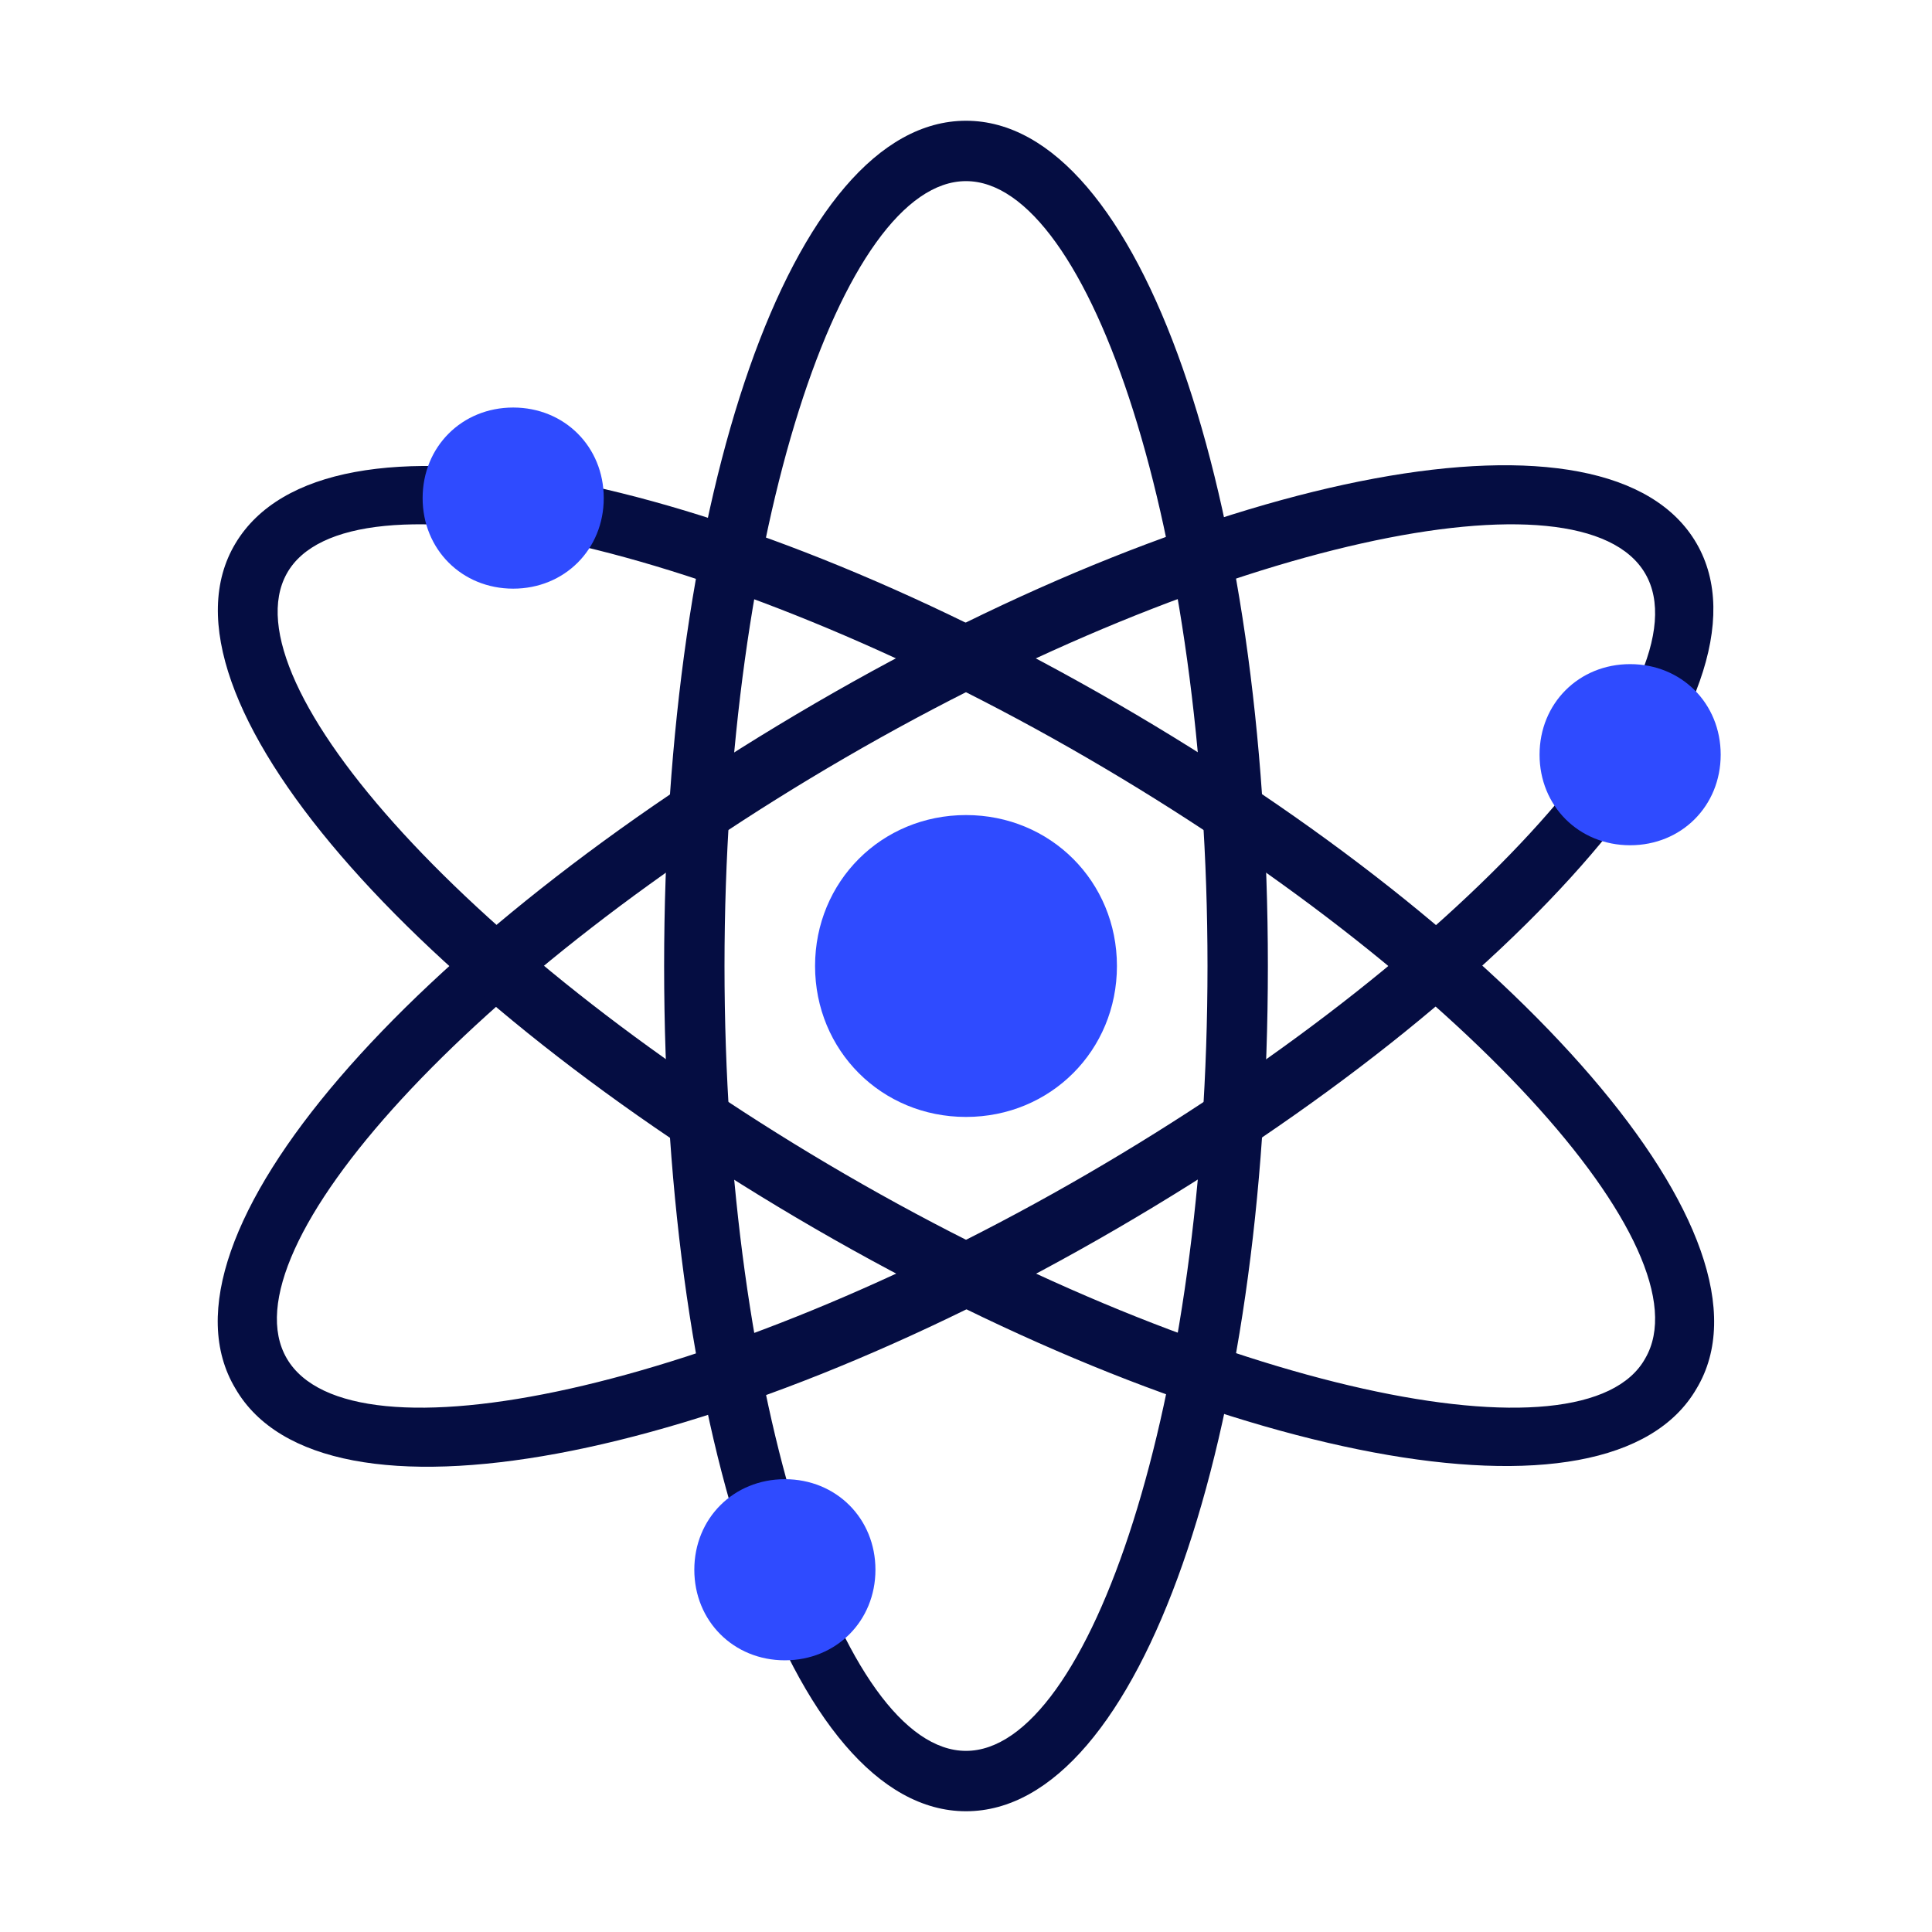
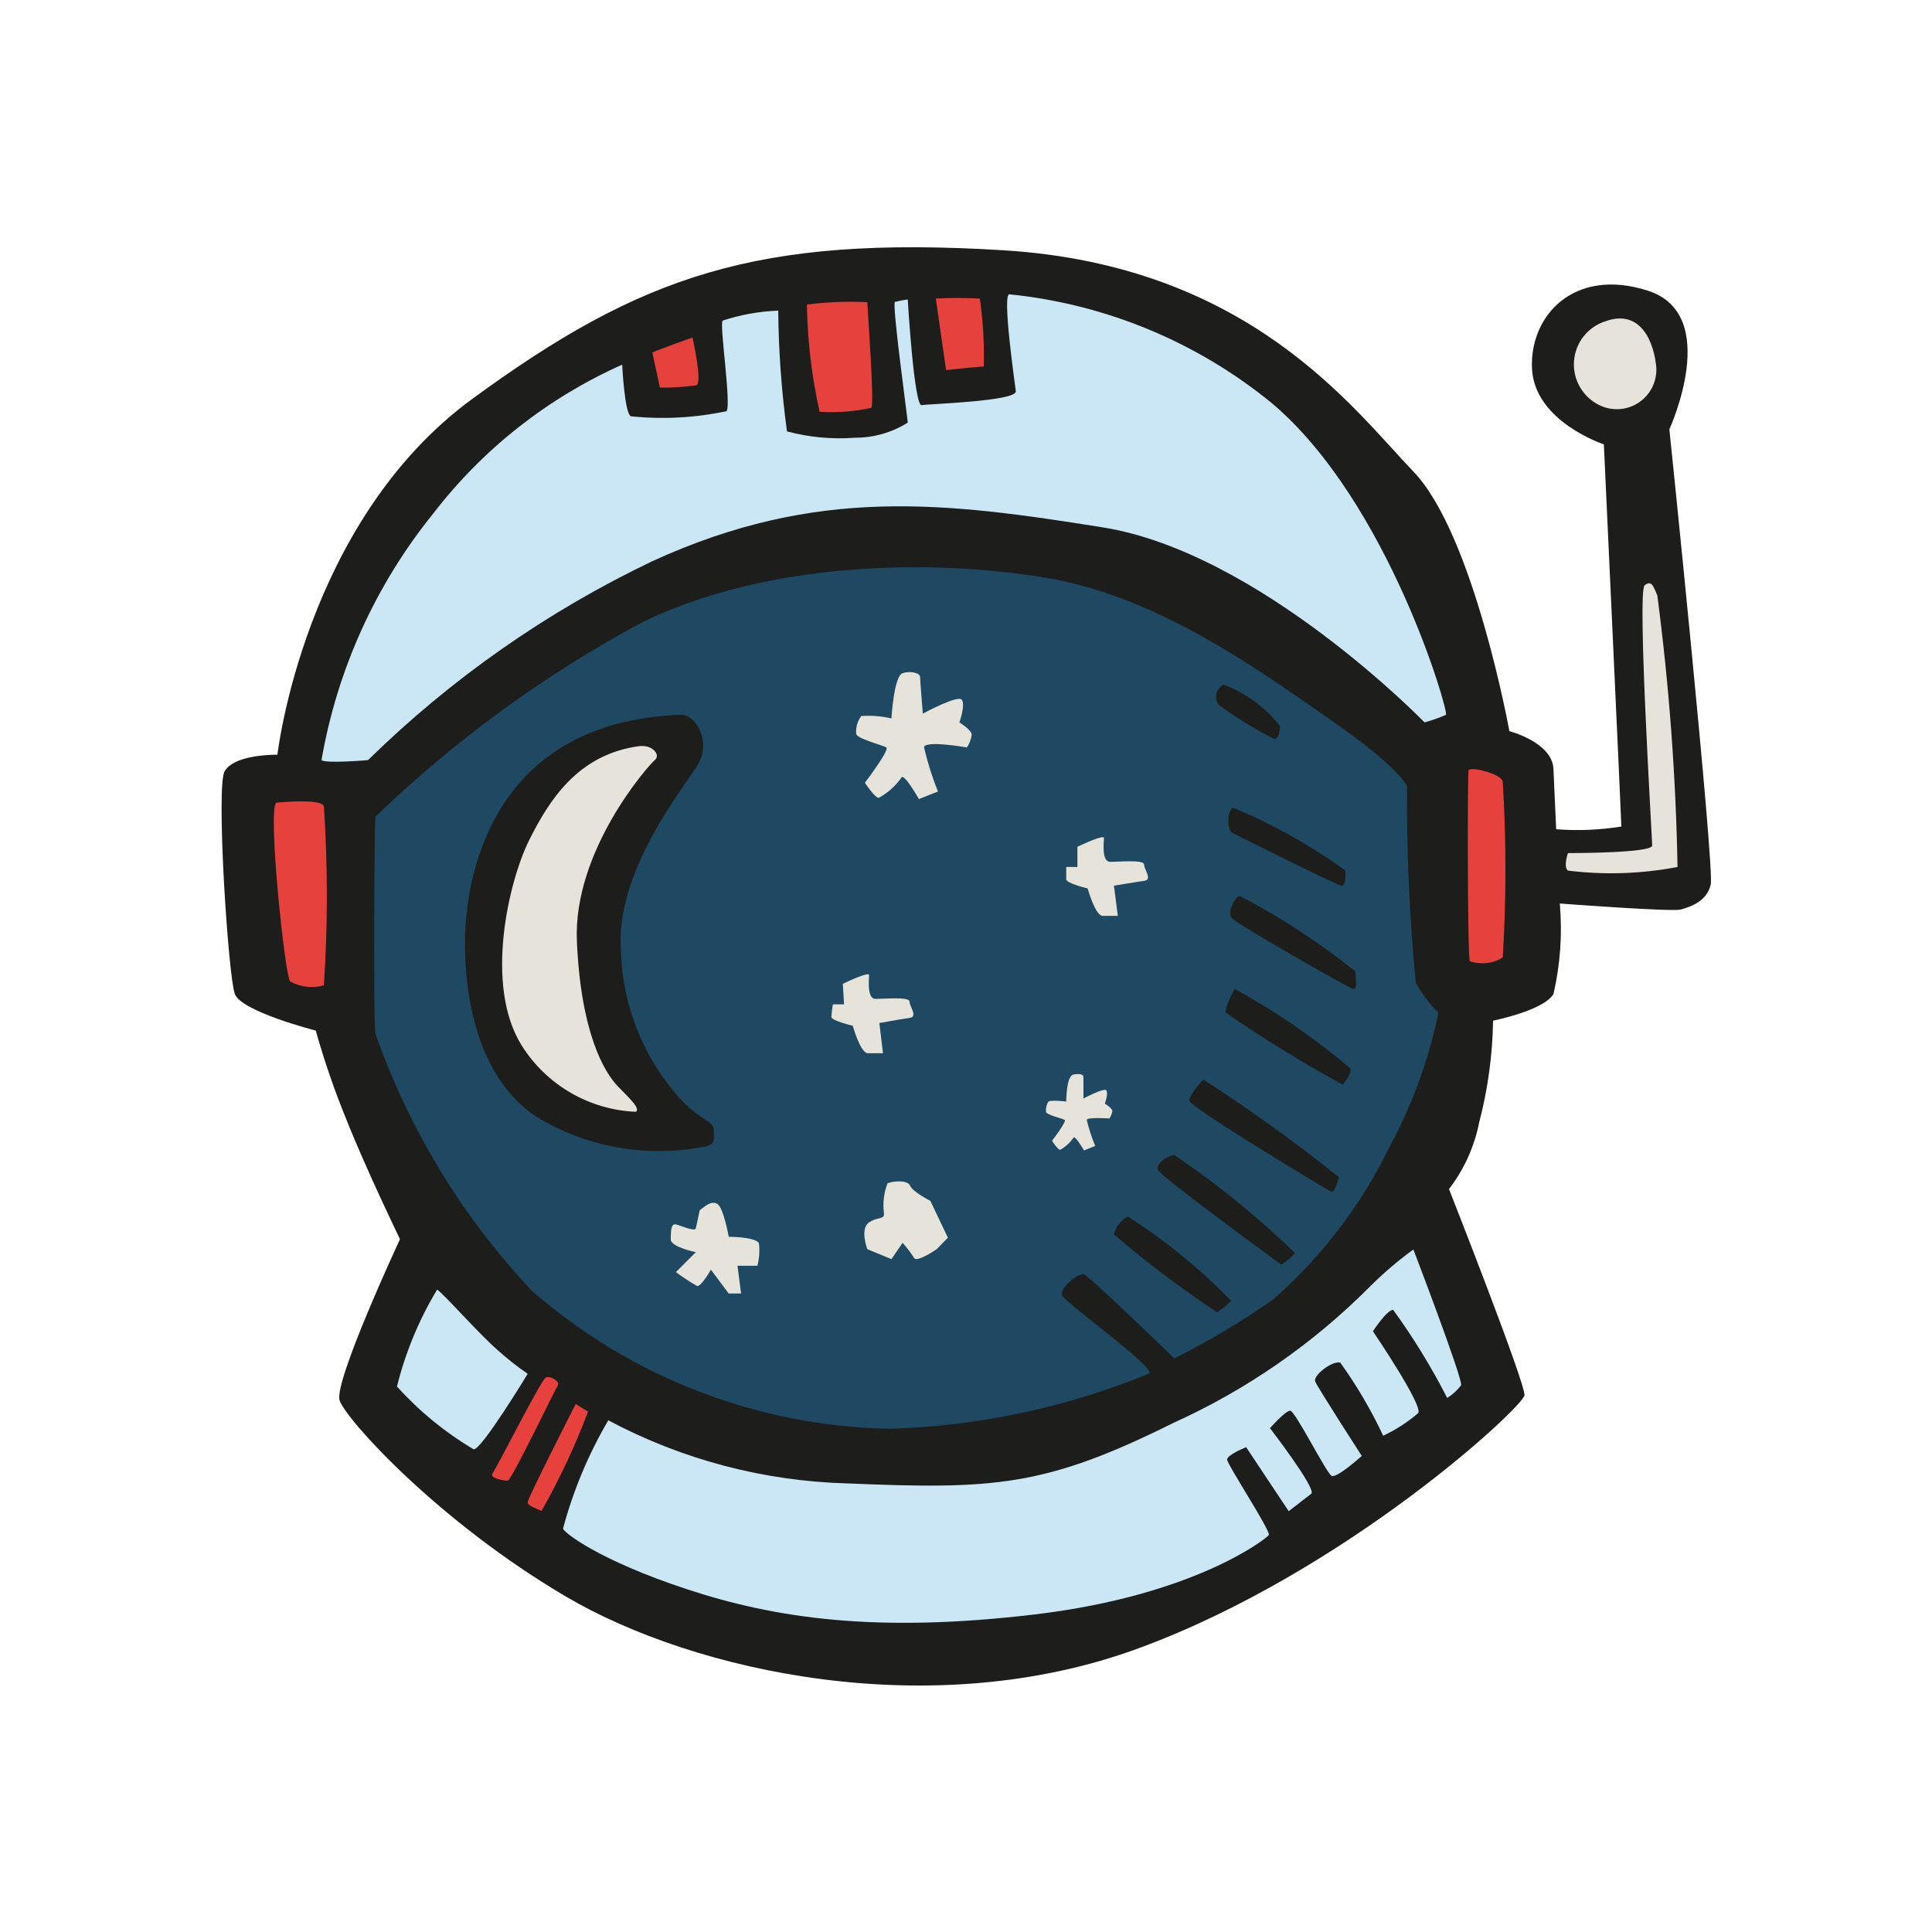
- <svg xmlns="http://www.w3.org/2000/svg" width="800px" height="800px" viewBox="0 0 1024 1024" class="icon" version="1.1">
-   <path d="M512 960c-92.8 0-160-200-160-448S419.2 64 512 64s160 200 160 448-67.2 448-160 448z m0-32c65.6 0 128-185.6 128-416S577.6 96 512 96s-128 185.6-128 416 62.4 416 128 416z" fill="#050D42" />
-   <path d="M124.8 736c-48-80 92.8-238.4 307.2-363.2S852.8 208 899.2 288 806.4 526.4 592 651.2 171.2 816 124.8 736z m27.2-16c33.6 57.6 225.6 17.6 424-97.6S905.6 361.6 872 304 646.4 286.4 448 401.6 118.4 662.4 152 720z" fill="#050D42" />
-   <path d="M899.2 736c-46.4 80-254.4 38.4-467.2-84.8S76.8 368 124.8 288s254.4-38.4 467.2 84.8S947.2 656 899.2 736z m-27.2-16c33.6-57.6-97.6-203.2-296-318.4S184 246.4 152 304 249.6 507.2 448 622.4s392 155.2 424 97.6z" fill="#050D42" />
-   <path d="M512 592c-44.8 0-80-35.2-80-80s35.2-80 80-80 80 35.2 80 80-35.2 80-80 80zM272 312c-27.2 0-48-20.8-48-48s20.8-48 48-48 48 20.8 48 48-20.8 48-48 48zM416 880c-27.2 0-48-20.8-48-48s20.8-48 48-48 48 20.8 48 48-20.8 48-48 48z m448-432c-27.2 0-48-20.8-48-48s20.8-48 48-48 48 20.8 48 48-20.8 48-48 48z" fill="#2F4BFF" />
+ <svg xmlns="http://www.w3.org/2000/svg" width="800px" height="800px" viewBox="0 0 64 64">
+   <path d="m9.19 25s.88-7.71 6.46-11.79 9.42-5.42 17.58-4.92 11.59 5.25 13.59 7.33 3.18 8.6 3.18 8.6 1.42.37 1.46 1.25l.09 2a9.2 9.2 0 0 0 2.16-.09c0-.16-.58-12.66-.58-12.66s-2.29-.75-2.38-2.5 1.38-3.38 3.84-2.59.71 4.59.71 4.59 1.5 14.5 1.37 15.08-.71.75-1 .83-4-.2-4-.2a9.55 9.55 0 0 1 -.21 3c-.33.55-2 .88-2 .88a14.19 14.19 0 0 1 -.46 3.37 5.33 5.33 0 0 1 -1 2.21s2.54 6.45 2.5 6.83-5.88 5.83-12.75 8.37-14.75.8-19-1.7-7.3-5.88-7.5-6.5 2-5.34 2-5.34-1.13-2.33-1.79-4a27.18 27.18 0 0 1 -1-2.91s-2.46-.63-2.68-1.21-.63-6.88-.34-7.38 1.38-.55 1.75-.55z" fill="#1d1d1b" />
+   <path d="m9.15 26.59s1.54-.16 1.58.13a44.78 44.78 0 0 1 0 5.92 1.47 1.47 0 0 1 -1.12-.13c-.17-.17-.75-5.67-.46-5.92z" fill="#e7413e" />
+   <path d="m48.65 25.51c.12-.12 1.08.13 1.13.38a47.25 47.25 0 0 1 0 5.83 1.28 1.28 0 0 1 -1.09.12c-.08-.12-.08-6.29-.04-6.33z" fill="#e7413e" />
+   <path d="m53.19 10.64c1-.36 1.54.41 1.67 1.45a1.31 1.31 0 0 1 -1.86 1.34 1.5 1.5 0 0 1 .19-2.79z" fill="#e6e4da" />
+   <path d="m51.94 28.26c.13 0 2.79 0 2.79-.25s-.5-8.42-.25-8.62.3.08.42.33a80.14 80.14 0 0 1 .67 9 11.69 11.69 0 0 1 -3.63.12c-.16-.12 0-.58 0-.58z" fill="#e6e4da" />
+   <path d="m12.19 25.18s-1.41.12-1.54 0a17.84 17.84 0 0 1 3.71-8.18 16.24 16.24 0 0 1 6.25-4.92s.08 1.63.29 1.71a10.19 10.19 0 0 0 3.17-.17c.16-.25-.25-2.91-.13-3a6.7 6.7 0 0 1 1.84-.33 31.61 31.61 0 0 0 .29 4 6.72 6.72 0 0 0 2.25.21 3.27 3.27 0 0 0 1.75-.5c0-.13-.54-4-.42-4a3.84 3.84 0 0 1 .42-.08s.21 3.54.46 3.5 3.16-.13 3.12-.46-.46-3.25-.21-3.21a16.34 16.34 0 0 1 8.71 3.62c3.85 3.27 5.85 10.22 5.75 10.31a5.21 5.21 0 0 1 -.71.25s-5.46-5.63-10.66-6.46-9.46-1.38-14.92 1.12a35 35 0 0 0 -9.42 6.59z" fill="#cbe7f5" />
+   <path d="m21.61 11.68c.17-.09 1.33-.5 1.33-.5s.34 1.5.13 1.58a7.31 7.31 0 0 1 -1.21.08z" fill="#e7413e" />
+   <path d="m26.73 10.09a11.16 11.16 0 0 1 2-.08c0 .13.25 3.46.13 3.5a6.06 6.06 0 0 1 -1.71.13 17.53 17.53 0 0 1 -.42-3.55z" fill="#e7413e" />
+   <path d="m31 9.89a14.11 14.11 0 0 1 1.46 0 13.82 13.82 0 0 1 .13 2.25c-.13 0-1.25.12-1.25.12z" fill="#e7413e" />
+   <path d="m12.44 27.05a39.91 39.91 0 0 1 8.88-6.46c4.16-2 9.58-2.08 13.33-1.45s7.08 3.08 9.42 4.7 2.54 2.21 2.54 2.21a62.32 62.32 0 0 0 .29 6.5 4.31 4.31 0 0 0 .75 1 16.23 16.23 0 0 1 -1.65 4.5 16 16 0 0 1 -3.83 5 25.72 25.72 0 0 1 -3.27 1.95s-2.83-2.75-3-2.79-.83.46-.71.71 3.13 2.41 2.88 2.58a24.57 24.57 0 0 1 -8.59 1.83 18.52 18.52 0 0 1 -11.87-4.58 24 24 0 0 1 -5.17-8.5c-.08-.25-.04-7.11 0-7.2z" fill="#1f4863" />
+   <path d="m22.57 23.68c.5 0 1 .91.54 1.66s-2.75 3.55-2.54 6.17a7.61 7.61 0 0 0 1.91 4.83c.75.84 1.17.75 1.17 1.13s0 .42-.25.5a7.8 7.8 0 0 1 -5.67-1c-2.37-1.62-2.41-5.25-2.29-6.54s.79-6.54 7.13-6.75z" fill="#1d1d1b" />
+   <path d="m21.15 24.72c.46-.07.75.29.54.46s-2.71 3-2.58 6 .89 4.33 1.37 4.82.71.71.59.83a4.7 4.7 0 0 1 -3.79-2.2c-1.25-2-.42-5.46.25-6.8s1.62-2.83 3.62-3.11z" fill="#e6e4da" />
+   <g fill="#1d1d1b">
+     <path d="m40.53 22.68a4.3 4.3 0 0 1 1.87 1.37c0 .25-.08.46-.21.42a13 13 0 0 1 -1.83-1.13.46.46 0 0 1 .17-.66z" />
+     <path d="m40.86 26.76a18.48 18.48 0 0 1 3.71 2.08c0 .25 0 .5-.13.5s-3.44-1.66-3.62-1.75-.17-.79.04-.83z" />
+     <path d="m41.07 29.68a23.55 23.55 0 0 1 3.83 2.5c0 .25.08.62-.08.58s-3.79-2.12-4-2.33.12-.75.25-.75z" />
+     <path d="m40.9 32.76a22.92 22.92 0 0 1 3.83 2.63c.05.2-.25.54-.25.54a43.57 43.57 0 0 1 -3.87-2.38c-.04-.21.29-.79.29-.79z" />
+     <path d="m39.86 35.76a55.13 55.13 0 0 1 4.5 3.24c-.08.17-.13.54-.29.46s-4.67-2.79-4.67-3 .46-.7.46-.7z" />
+     <path d="m38.9 38.26a29.46 29.46 0 0 1 4 3.25 2 2 0 0 1 -.46.38s-4-2.92-4.08-3.13.29-.46.54-.5z" />
+     <path d="m37.36 40.3a18.9 18.9 0 0 1 3.42 2.79 2.3 2.3 0 0 1 -.46.38 33.32 33.32 0 0 1 -3.42-2.58.94.94 0 0 1 .46-.59z" />
+   </g>
+   <path d="m28.53 23.72a3.31 3.31 0 0 1 1 .08s.08-1.41.37-1.5.58 0 .58.13.09 1.21.09 1.21 1.16-.63 1.29-.46-.08.75-.08.75.41.25.41.41a1 1 0 0 1 -.16.42s-1.42-.25-1.42 0a10.27 10.27 0 0 0 .46 1.46l-.63.25s-.5-.88-.58-.71a2.22 2.22 0 0 1 -.75.67c-.13 0-.46-.5-.46-.5s.83-1.09.71-1.17-1-.29-1-.46a.88.88 0 0 1 .17-.58z" fill="#e6e4da" />
+   <path d="m34.73 36.49c.09-.06.59 0 .59 0s0-.84.23-.89.34 0 .34.07 0 .72 0 .72.69-.37.76-.27-.05.44-.05.44.25.15.25.25a.62.62 0 0 1 -.1.24s-.75-.05-.75.05a5.8 5.8 0 0 0 .28.86l-.37.15s-.3-.52-.35-.42a1.36 1.36 0 0 1 -.44.4c-.08 0-.27-.3-.27-.3s.49-.64.42-.69-.62-.17-.62-.27a.54.54 0 0 1 .08-.34z" fill="#e6e4da" />
+   <path d="m23.18 40.09c.17-.12.37-.33.58-.21s.38 1.09.38 1.09.87 0 1 .21a2 2 0 0 1 -.05.75h-.66l.12.92h-.41l-.59-.79s-.33.58-.46.54a7.12 7.12 0 0 1 -.7-.46l.66-.66s-.83-.17-.83-.42 0-.54.17-.5.62.25.66.13z" fill="#e6e4da" />
+   <path d="m27.92 32.59c.17-.08.87-.41.87-.29s-.08.79.21.79 1.13-.08 1.13.09.29.5 0 .54-1 .17-1 .17l.12 1h-.5c-.25 0-.5-.91-.5-.91s-.71-.17-.71-.29a3.68 3.68 0 0 1 .05-.42h.37z" fill="#e6e4da" />
+   <path d="m35.69 28.05c.17-.08.88-.41.88-.29s-.09.79.21.79 1.12-.08 1.12.09.29.5 0 .54-1 .16-1 .16l.13 1h-.5c-.25 0-.5-.91-.5-.91s-.71-.17-.71-.3 0-.41 0-.41h.37z" fill="#e6e4da" />
+   <path d="m29.4 39.2c.17-.08.67-.12.75.08s.67.5.67.5l.58 1.22-.37.38s-.67.46-.75.29a4 4 0 0 0 -.38-.5l-.37.54-.8-.33s-.25-.67.05-.88.54-.08.5-.33a2 2 0 0 1 .12-.97z" fill="#e6e4da" />
+   <path d="m14.48 42.72c.23.15 1.34 1.42 2 2a9.93 9.93 0 0 0 1 .79s-1.54 2.54-1.79 2.5a10.88 10.88 0 0 1 -2.54-2.08 11.66 11.66 0 0 1 1.33-3.21z" fill="#cbe7f5" />
+   <path d="m18.07 45.64c.12-.09.5.12.41.25s-1.54 3.16-1.66 3.16-.63-.08-.5-.25 1.58-3.04 1.75-3.16z" fill="#e7413e" />
+   <path d="m19.07 46.51.41.25a22.93 22.93 0 0 1 -1.54 3.29c-.16-.08-.46-.16-.46-.29s1.59-3.25 1.59-3.25z" fill="#e7413e" />
+   <path d="m20.15 47.05a17.88 17.88 0 0 0 7.92 2.09c4.83.2 6.54.12 10.79-2a21.89 21.89 0 0 0 6.5-4.5 12.31 12.31 0 0 1 1.46-1.25s1.66 4.34 1.58 4.5a1.74 1.74 0 0 1 -.46.42 21.86 21.86 0 0 0 -1.79-2.92c-.21 0-.67.71-.67.71s1.67 2.46 1.5 2.71a5.08 5.08 0 0 1 -1.16.75 15.42 15.42 0 0 0 -1.42-2.42c-.25-.08-.92.42-.83.63s1.54 2.46 1.54 2.46-.83.75-1 .66-1.21-2.16-1.37-2.16-.67.58-.67.58 1.54 2 1.37 2.17l-.75.58-1.41-2.12s-.63.25-.63.41 1.46 2.38 1.38 2.5-2.46 2-7.75 2.63-8.63.12-11.54-.84-4.05-1.87-4.09-2a14.52 14.52 0 0 1 1.5-3.59z" fill="#cbe7f5" />
</svg>
